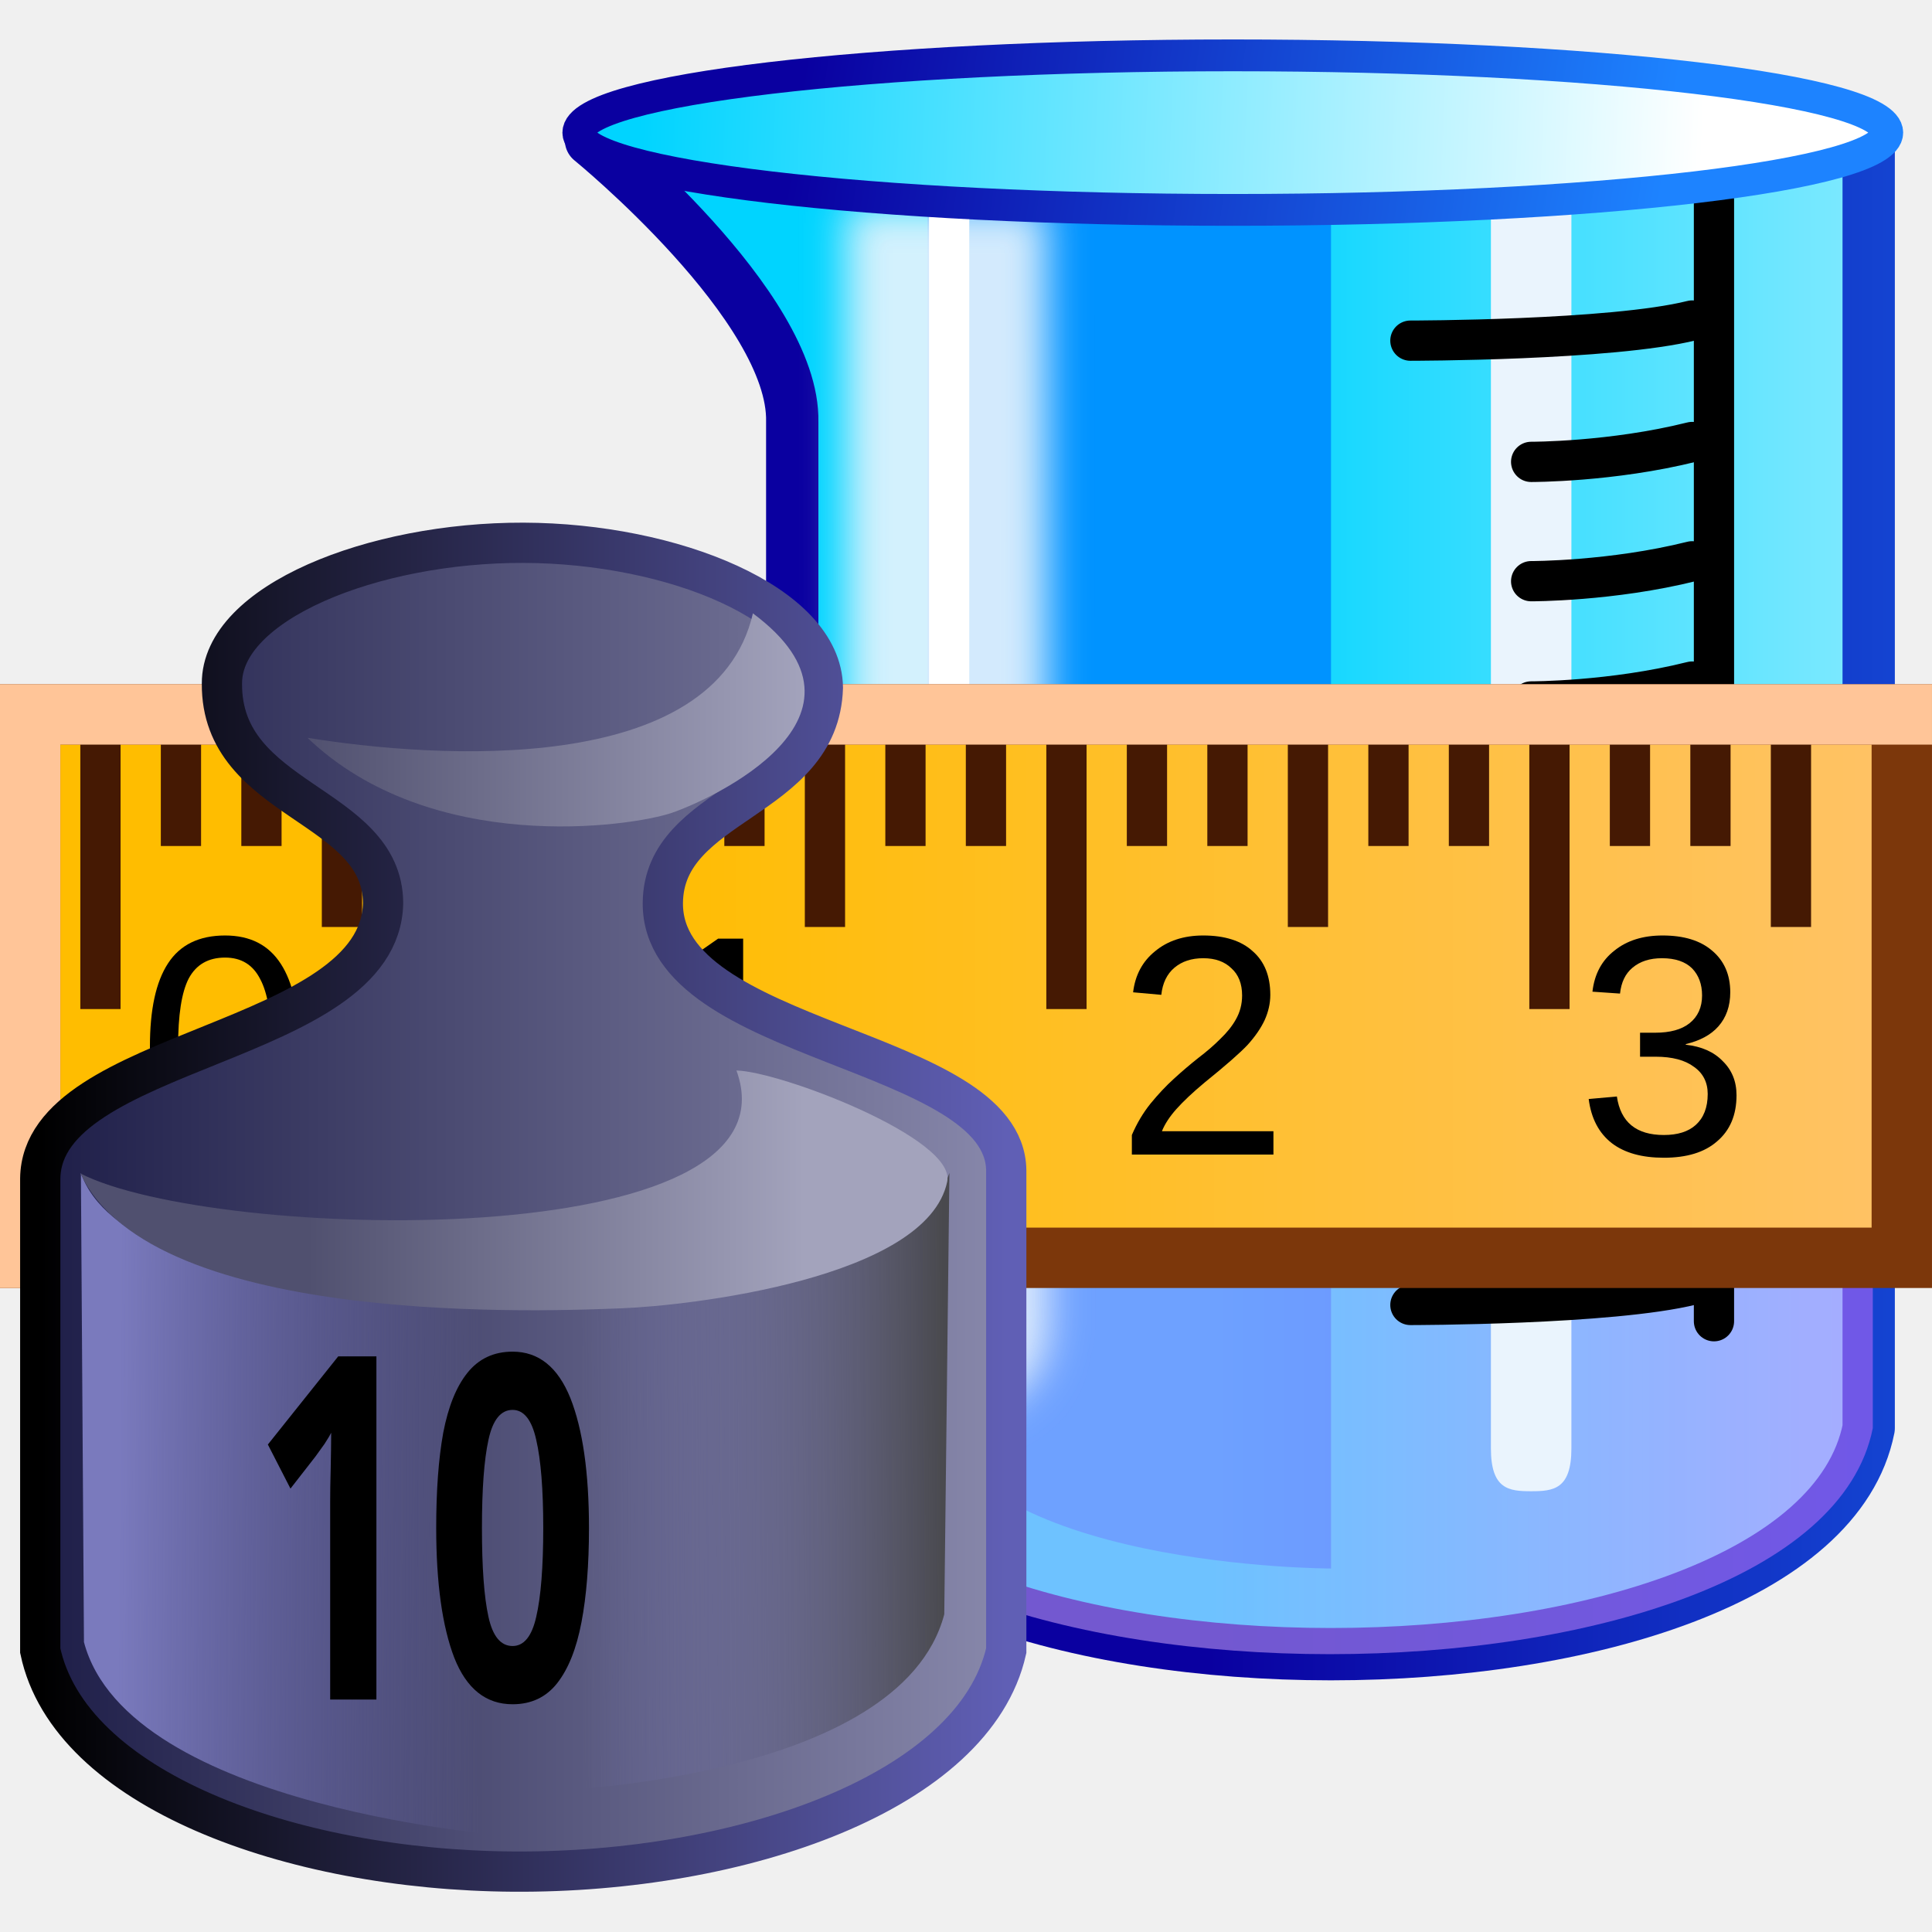
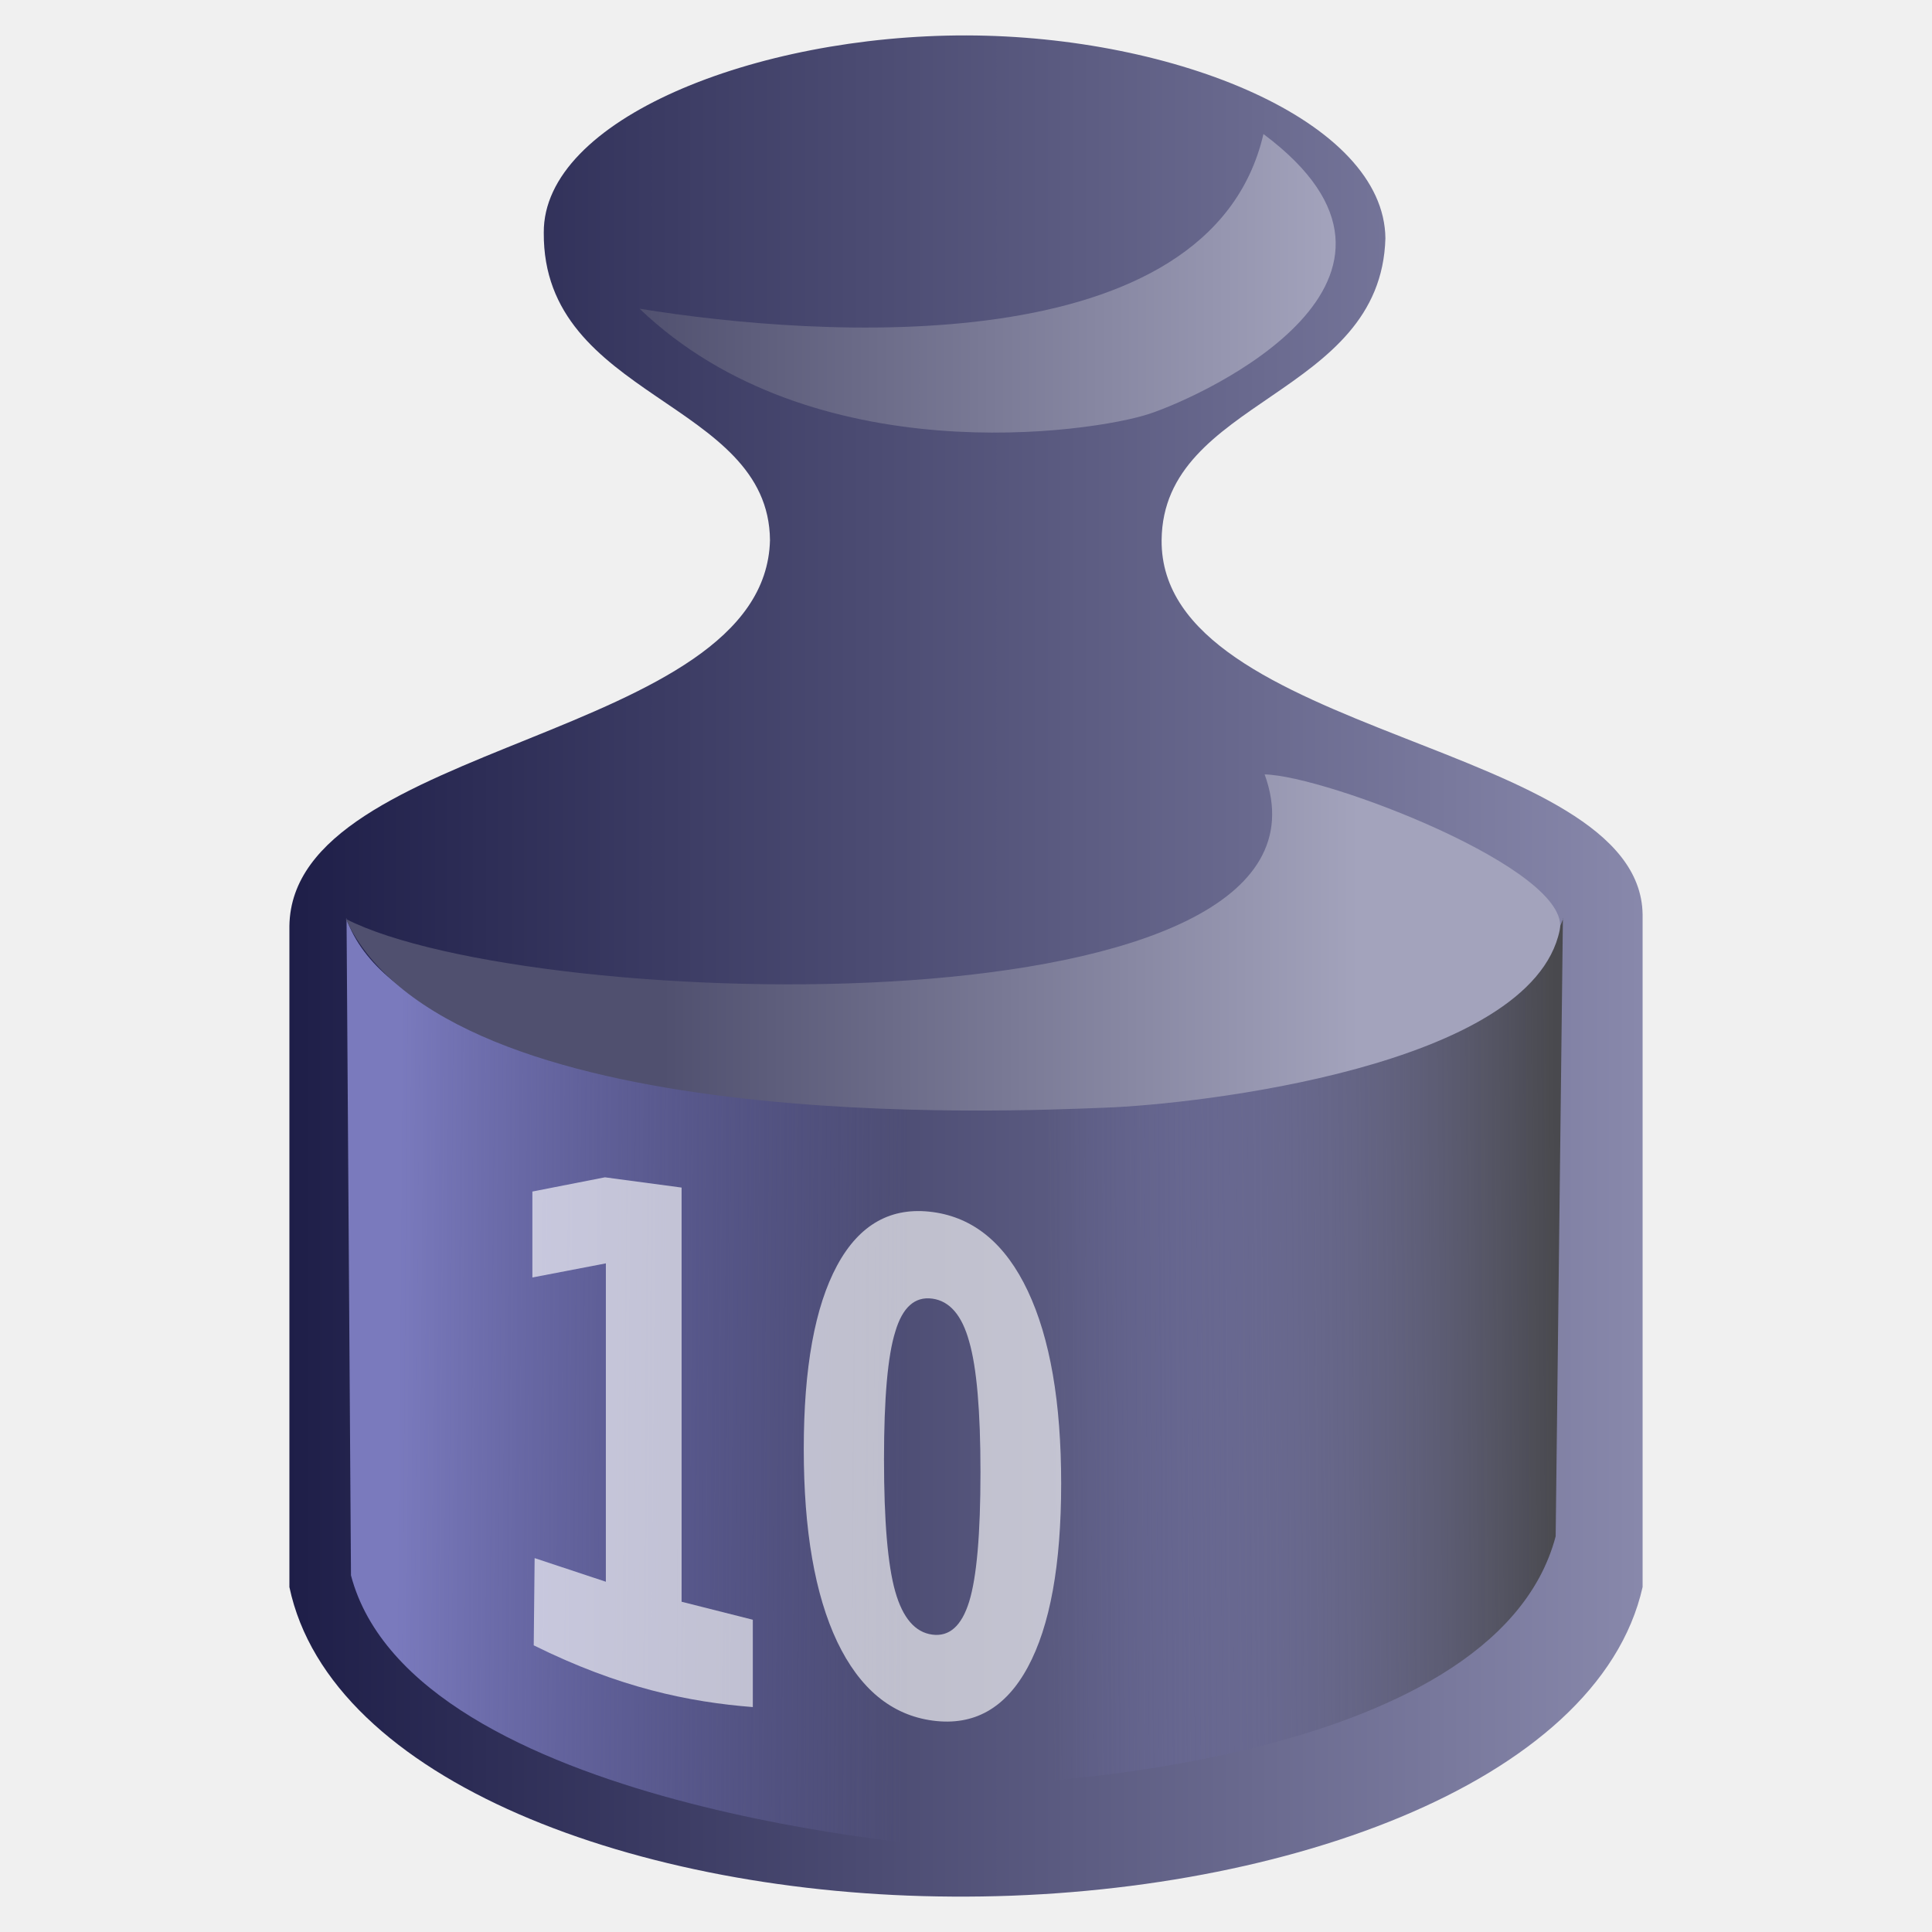
- <svg xmlns="http://www.w3.org/2000/svg" xmlns:xlink="http://www.w3.org/1999/xlink" width="48px" height="48px" id="svg5433">
-   <defs id="defs5435">
-     <filter id="filter3844" x="-0.238" width="1.475" y="-0.042" height="1.085">
-       <feGaussianBlur stdDeviation="0.495" id="feGaussianBlur3846" />
-     </filter>
-     <filter id="filter3873" x="-0.152" width="1.303" y="-0.047" height="1.094">
-       <feGaussianBlur stdDeviation="0.631" id="feGaussianBlur3875" />
-     </filter>
-     <linearGradient id="linearGradient5355">
-       <stop style="stop-color:#000000;stop-opacity:1;" offset="0" id="stop5357" />
-       <stop style="stop-color:#605fb5;stop-opacity:1;" offset="1" id="stop5359" />
-     </linearGradient>
-     <linearGradient xlink:href="#linearGradient5355" id="linearGradient5361" x1="9.999" y1="27.115" x2="34.006" y2="27.115" gradientUnits="userSpaceOnUse" gradientTransform="translate(25,14.84399)" />
-     <linearGradient id="linearGradient5347">
-       <stop style="stop-color:#1e1e48;stop-opacity:1;" offset="0" id="stop5349" />
-       <stop style="stop-color:#8888ab;stop-opacity:1;" offset="1" id="stop5351" />
-     </linearGradient>
-     <linearGradient xlink:href="#linearGradient5347" id="linearGradient5353" x1="9.999" y1="28.138" x2="34.006" y2="28.138" gradientUnits="userSpaceOnUse" gradientTransform="translate(25,14.84399)" />
-     <linearGradient id="linearGradient5365">
-       <stop style="stop-color:#7a7abd;stop-opacity:1;" offset="0" id="stop5367" />
-       <stop style="stop-color:#7a7abd;stop-opacity:0;" offset="1" id="stop5369" />
-     </linearGradient>
-     <linearGradient xlink:href="#linearGradient5365" id="linearGradient5371" x1="11.962" y1="36.524" x2="20.965" y2="36.588" gradientUnits="userSpaceOnUse" gradientTransform="translate(25,14.84399)" />
-     <linearGradient id="linearGradient5385">
-       <stop id="stop5387" offset="0" style="stop-color:#49494e;stop-opacity:1;" />
-       <stop id="stop5389" offset="1" style="stop-color:#7a7abd;stop-opacity:0;" />
-     </linearGradient>
-     <linearGradient xlink:href="#linearGradient5385" id="linearGradient5383" gradientUnits="userSpaceOnUse" x1="11.962" y1="36.524" x2="20.965" y2="36.588" gradientTransform="matrix(-1,0,0,1,69.42172,14.84399)" />
-     <linearGradient xlink:href="#linearGradient5405" id="linearGradient5411" x1="16.639" y1="17.906" x2="28.99" y2="17.906" gradientUnits="userSpaceOnUse" gradientTransform="translate(25,14.84399)" />
-     <linearGradient id="linearGradient5405">
-       <stop style="stop-color:#50506f;stop-opacity:1;" offset="0" id="stop5407" />
-       <stop style="stop-color:#a3a3bc;stop-opacity:1;" offset="1" id="stop5409" />
-     </linearGradient>
-     <linearGradient xlink:href="#linearGradient5405" id="linearGradient5423" gradientUnits="userSpaceOnUse" x1="16.639" y1="17.906" x2="28.99" y2="17.906" gradientTransform="translate(25,26.84399)" />
-     <linearGradient id="linearGradient4696">
-       <stop style="stop-color:#ffbd00;stop-opacity:1;" offset="0" id="stop4698" />
-       <stop style="stop-color:#ffc598;stop-opacity:1;" offset="1" id="stop4700" />
-     </linearGradient>
-     <linearGradient xlink:href="#linearGradient4696" id="linearGradient4702" x1="0" y1="24.5" x2="48" y2="24.5" gradientUnits="userSpaceOnUse" gradientTransform="matrix(0.9893617,0,0,0.9642857,15.32675,20.58929)" />
-     <linearGradient xlink:href="#linearGradient3157" id="linearGradient3163" x1="2.5" y1="20" x2="35.5" y2="20" gradientUnits="userSpaceOnUse" gradientTransform="translate(39.2102,31.52672)" />
-     <linearGradient xlink:href="#linearGradient3165" id="linearGradient3171" x1="2.5" y1="20" x2="35.5" y2="20" gradientUnits="userSpaceOnUse" gradientTransform="translate(39.2102,31.52672)" />
-     <linearGradient id="linearGradient3848">
-       <stop style="stop-color:#3ba2ff;stop-opacity:1;" offset="0" id="stop3850" />
-       <stop style="stop-color:#3ba2ff;stop-opacity:0;" offset="1" id="stop3852" />
-     </linearGradient>
-     <linearGradient xlink:href="#linearGradient3848" id="linearGradient3854" x1="22" y1="21" x2="32" y2="21" gradientUnits="userSpaceOnUse" gradientTransform="matrix(-1,0,0,1.214286,93.72138,23.51553)" />
-     <linearGradient id="linearGradient3968">
-       <stop style="stop-color:#0093ff;stop-opacity:1;" offset="0" id="stop3970" />
-       <stop style="stop-color:#32f2b7;stop-opacity:0;" offset="1" id="stop3972" />
-     </linearGradient>
-     <linearGradient xlink:href="#linearGradient3968" id="linearGradient3974" x1="11.971" y1="21" x2="22" y2="21" gradientUnits="userSpaceOnUse" gradientTransform="translate(38.75014,31.01553)" />
-     <linearGradient id="linearGradient4000">
-       <stop id="stop4002" offset="0" style="stop-color:#dbb0ff;stop-opacity:1;" />
-       <stop id="stop4004" offset="1" style="stop-color:#c12dff;stop-opacity:1;" />
-     </linearGradient>
-     <linearGradient xlink:href="#linearGradient4000" id="linearGradient4006" gradientUnits="userSpaceOnUse" gradientTransform="translate(39.2102,31.52672)" x1="2.5" y1="20" x2="35.5" y2="20" />
-     <linearGradient id="linearGradient4014">
-       <stop id="stop4016" offset="0" style="stop-color:#8500ff;stop-opacity:1;" />
-       <stop id="stop4018" offset="1" style="stop-color:#bfd8ff;stop-opacity:1;" />
-     </linearGradient>
-     <linearGradient xlink:href="#linearGradient4014" id="linearGradient4010" gradientUnits="userSpaceOnUse" x1="32.416" y1="1.619" x2="2.473" y2="3.703" />
-     <linearGradient id="linearGradient4022">
-       <stop style="stop-color:#eaf4fd;stop-opacity:1;" offset="0" id="stop4024" />
-       <stop style="stop-color:#eaf4fd;stop-opacity:0;" offset="1" id="stop4026" />
-     </linearGradient>
-     <linearGradient xlink:href="#linearGradient4022" id="linearGradient4028" x1="8.978" y1="20.147" x2="14" y2="20.147" gradientUnits="userSpaceOnUse" gradientTransform="translate(39.72138,31.01553)" />
-     <linearGradient id="linearGradient3157">
-       <stop style="stop-color:#0a00a0;stop-opacity:1;" offset="0" id="stop3159" />
-       <stop style="stop-color:#1d83ff;stop-opacity:1;" offset="1" id="stop3161" />
-     </linearGradient>
-     <linearGradient xlink:href="#linearGradient3157" id="linearGradient3867" x1="7.635" y1="1.619" x2="29.318" y2="4.745" gradientUnits="userSpaceOnUse" />
-     <linearGradient id="linearGradient3165">
-       <stop style="stop-color:#00d4ff;stop-opacity:1;" offset="0" id="stop3167" />
-       <stop style="stop-color:#ffffff;stop-opacity:1;" offset="1" id="stop3169" />
-     </linearGradient>
-     <linearGradient xlink:href="#linearGradient3165" id="linearGradient3883" x1="3.505" y1="2.661" x2="30.351" y2="3.703" gradientUnits="userSpaceOnUse" />
-     <linearGradient xlink:href="#linearGradient3165" id="linearGradient5519" gradientUnits="userSpaceOnUse" gradientTransform="translate(15.47253,14.26233)" x1="2.5" y1="20" x2="35.5" y2="20" />
-     <linearGradient xlink:href="#linearGradient3157" id="linearGradient5521" gradientUnits="userSpaceOnUse" gradientTransform="translate(15.47253,14.26233)" x1="2.5" y1="20" x2="35.5" y2="20" />
-     <linearGradient xlink:href="#linearGradient3848" id="linearGradient5523" gradientUnits="userSpaceOnUse" gradientTransform="matrix(-1,0,0,1.214286,69.98371,6.251151)" x1="22" y1="21" x2="32" y2="21" />
-     <linearGradient xlink:href="#linearGradient3968" id="linearGradient5525" gradientUnits="userSpaceOnUse" gradientTransform="translate(15.01247,13.75115)" x1="11.971" y1="21" x2="22" y2="21" />
-     <linearGradient xlink:href="#linearGradient4000" id="linearGradient5527" gradientUnits="userSpaceOnUse" gradientTransform="translate(15.47253,14.26233)" x1="2.5" y1="20" x2="35.5" y2="20" />
-     <linearGradient xlink:href="#linearGradient4014" id="linearGradient5529" gradientUnits="userSpaceOnUse" x1="32.416" y1="1.619" x2="2.473" y2="3.703" />
-     <linearGradient xlink:href="#linearGradient4022" id="linearGradient5531" gradientUnits="userSpaceOnUse" gradientTransform="translate(15.98371,13.75115)" x1="8.978" y1="20.147" x2="14" y2="20.147" />
-     <linearGradient xlink:href="#linearGradient3165" id="linearGradient5533" gradientUnits="userSpaceOnUse" x1="3.505" y1="2.661" x2="30.351" y2="3.703" />
-     <linearGradient xlink:href="#linearGradient3157" id="linearGradient5535" gradientUnits="userSpaceOnUse" x1="7.635" y1="1.619" x2="29.318" y2="4.745" />
-     <linearGradient xlink:href="#linearGradient4696" id="linearGradient5607" gradientUnits="userSpaceOnUse" gradientTransform="matrix(0.9893617,0,0,0.9642857,15.32675,20.58929)" x1="0" y1="24.5" x2="48" y2="24.5" />
-     <linearGradient xlink:href="#linearGradient5347" id="linearGradient5646" gradientUnits="userSpaceOnUse" gradientTransform="translate(25,14.84399)" x1="9.999" y1="28.138" x2="34.006" y2="28.138" />
-     <linearGradient xlink:href="#linearGradient5355" id="linearGradient5648" gradientUnits="userSpaceOnUse" gradientTransform="translate(25,14.84399)" x1="9.999" y1="27.115" x2="34.006" y2="27.115" />
-     <linearGradient xlink:href="#linearGradient5365" id="linearGradient5650" gradientUnits="userSpaceOnUse" gradientTransform="translate(25,14.84399)" x1="11.962" y1="36.524" x2="20.965" y2="36.588" />
-     <linearGradient xlink:href="#linearGradient5385" id="linearGradient5652" gradientUnits="userSpaceOnUse" gradientTransform="matrix(-1,0,0,1,69.42172,14.84399)" x1="11.962" y1="36.524" x2="20.965" y2="36.588" />
-     <linearGradient xlink:href="#linearGradient5405" id="linearGradient5654" gradientUnits="userSpaceOnUse" gradientTransform="translate(25,14.84399)" x1="16.639" y1="17.906" x2="28.99" y2="17.906" />
-     <linearGradient xlink:href="#linearGradient5405" id="linearGradient5656" gradientUnits="userSpaceOnUse" gradientTransform="translate(25,26.84399)" x1="16.639" y1="17.906" x2="28.99" y2="17.906" />
-     <linearGradient xlink:href="#linearGradient4696" id="linearGradient5690" gradientUnits="userSpaceOnUse" gradientTransform="matrix(0.9893617,0,0,0.9642857,23.29808,39.03852)" x1="0" y1="24.5" x2="48" y2="24.5" />
-     <linearGradient xlink:href="#linearGradient4696" id="linearGradient5726" gradientUnits="userSpaceOnUse" gradientTransform="matrix(0.9893617,0,0,0.9642857,23.29808,39.03852)" x1="0" y1="24.5" x2="48" y2="24.5" />
-     <linearGradient xlink:href="#linearGradient3165" id="linearGradient5856" gradientUnits="userSpaceOnUse" gradientTransform="translate(39.2102,31.52672)" x1="2.5" y1="20" x2="35.5" y2="20" />
-     <linearGradient xlink:href="#linearGradient3157" id="linearGradient5858" gradientUnits="userSpaceOnUse" gradientTransform="translate(39.2102,31.52672)" x1="2.5" y1="20" x2="35.5" y2="20" />
-     <linearGradient xlink:href="#linearGradient3848" id="linearGradient5860" gradientUnits="userSpaceOnUse" gradientTransform="matrix(-1,0,0,1.214286,93.72138,23.51553)" x1="22" y1="21" x2="32" y2="21" />
-     <linearGradient xlink:href="#linearGradient3968" id="linearGradient5862" gradientUnits="userSpaceOnUse" gradientTransform="translate(38.75014,31.01553)" x1="11.971" y1="21" x2="22" y2="21" />
-     <linearGradient xlink:href="#linearGradient4000" id="linearGradient5864" gradientUnits="userSpaceOnUse" gradientTransform="translate(39.2102,31.52672)" x1="2.5" y1="20" x2="35.5" y2="20" />
-     <linearGradient xlink:href="#linearGradient4014" id="linearGradient5866" gradientUnits="userSpaceOnUse" x1="32.416" y1="1.619" x2="2.473" y2="3.703" />
-     <linearGradient xlink:href="#linearGradient4022" id="linearGradient5868" gradientUnits="userSpaceOnUse" gradientTransform="translate(39.72138,31.01553)" x1="8.978" y1="20.147" x2="14" y2="20.147" />
-     <linearGradient xlink:href="#linearGradient3165" id="linearGradient5870" gradientUnits="userSpaceOnUse" x1="3.505" y1="2.661" x2="30.351" y2="3.703" />
-     <linearGradient xlink:href="#linearGradient3157" id="linearGradient5872" gradientUnits="userSpaceOnUse" x1="7.635" y1="1.619" x2="29.318" y2="4.745" />
-   </defs>
-   <g id="layer1">
-     <g id="g5835" transform="translate(-11.69695,-17.29472)">
-       <path id="path2385" d="M 26.38,20.776 L 58.124,20.776 L 58.124,52.776 C 56.635,60.264 32.891,60.264 31.38,52.776 L 31.38,27.776 C 31.443,24.903 26.38,20.776 26.38,20.776 z" style="fill:url(#linearGradient5856);fill-opacity:1;fill-rule:evenodd;stroke:url(#linearGradient5858);stroke-width:1.3;stroke-linecap:butt;stroke-linejoin:round;stroke-miterlimit:4;stroke-dasharray:none;stroke-opacity:1" />
-       <path id="rect3836" d="M 45.738,21.267 L 45.738,55.264 C 45.738,55.264 55.738,55.858 55.738,51.264 L 55.738,21.267 C 55.738,21.267 45.738,21.267 45.738,21.267 z" style="fill:url(#linearGradient5860);fill-opacity:1;fill-rule:evenodd;stroke:none;stroke-width:1;stroke-linejoin:round;stroke-miterlimit:4;stroke-dasharray:none;stroke-dashoffset:21.444;stroke-opacity:1;filter:url(#filter3873)" />
-       <path id="path3966" d="M 34.738,22.264 L 34.738,52.264 C 35.738,56.264 44.766,56.264 44.766,56.264 L 44.766,22.264 L 34.738,22.264 z" style="fill:url(#linearGradient5862);fill-opacity:1;fill-rule:evenodd;stroke:none;stroke-width:1px;stroke-linecap:butt;stroke-linejoin:miter;stroke-opacity:1" />
-       <path style="opacity:0.5;fill:url(#linearGradient5864);fill-opacity:1;fill-rule:evenodd;stroke:none;stroke-width:1.3;stroke-linecap:butt;stroke-linejoin:round;stroke-miterlimit:4;stroke-dasharray:none;stroke-opacity:1" d="M 58.226,36.776 L 58.226,52.776 C 56.738,60.264 32.738,60.264 31.226,52.776 L 31.226,36.643 L 58.226,36.776 z" id="path3998" />
-       <path style="fill:url(#linearGradient5866);fill-opacity:1;fill-rule:evenodd;stroke:none;stroke-width:1.475;stroke-linejoin:round;stroke-miterlimit:4;stroke-dasharray:none;stroke-dashoffset:21.444;stroke-opacity:1" id="path4008" d="M 35,3 A 16.5,2 0 1 1 2,3 A 16.5,2 0 1 1 35,3 z" transform="matrix(-0.8090909,0,0,0.9598485,59.68243,33.71015)" />
-       <path id="rect3885" d="M 50.738,22.264 L 50.738,53.277 C 50.738,54.297 50.292,54.344 49.738,54.344 C 49.184,54.344 48.738,54.297 48.738,53.277 L 48.738,22.264 C 48.738,22.264 50.738,22.264 50.738,22.264 z" style="fill:#eaf4fd;fill-opacity:1;fill-rule:evenodd;stroke:none;stroke-width:1;stroke-linejoin:round;stroke-miterlimit:4;stroke-dashoffset:21.444;stroke-opacity:1" />
-       <path id="rect3838" d="M 37.715,22.411 L 37.738,50.264 C 37.738,51.454 36.78,52.411 35.591,52.411 L 34.885,52.411 C 33.695,52.411 32.738,51.454 32.738,50.264 L 32.715,22.411 C 32.715,22.411 37.715,22.411 37.715,22.411 z" style="opacity:0.9;fill:url(#linearGradient5868);fill-opacity:1;fill-rule:evenodd;stroke:none;stroke-width:1;stroke-linejoin:round;stroke-miterlimit:4;stroke-dashoffset:21.444;stroke-opacity:1;filter:url(#filter3844)" />
-       <path id="path3978" d="M 54.28,22.264 L 54.28,50.12" style="fill:none;fill-rule:evenodd;stroke:#000000;stroke-width:1px;stroke-linecap:round;stroke-linejoin:miter;stroke-opacity:1" />
-       <path id="path3980" d="M 53.738,25.258 C 51.738,25.758 46.738,25.758 46.738,25.758" style="fill:none;fill-rule:evenodd;stroke:#000000;stroke-width:1px;stroke-linecap:round;stroke-linejoin:miter;stroke-opacity:1" />
-       <path style="fill:none;fill-rule:evenodd;stroke:#000000;stroke-width:1px;stroke-linecap:round;stroke-linejoin:miter;stroke-opacity:1" d="M 53.738,49.216 C 51.738,49.716 46.738,49.716 46.738,49.716" id="path3982" />
-       <path id="path3984" d="M 53.738,37.216 C 51.738,37.716 46.738,37.716 46.738,37.716" style="fill:none;fill-rule:evenodd;stroke:#000000;stroke-width:1px;stroke-linecap:round;stroke-linejoin:miter;stroke-opacity:1" />
-       <path style="fill:none;fill-rule:evenodd;stroke:#000000;stroke-width:1px;stroke-linecap:round;stroke-linejoin:miter;stroke-opacity:1" d="M 53.738,34.228 C 51.738,34.728 49.738,34.722 49.738,34.722" id="path3986" />
-       <path id="path3988" d="M 53.738,31.24 C 51.738,31.74 49.738,31.734 49.738,31.734" style="fill:none;fill-rule:evenodd;stroke:#000000;stroke-width:1px;stroke-linecap:round;stroke-linejoin:miter;stroke-opacity:1" />
-       <path style="fill:none;fill-rule:evenodd;stroke:#000000;stroke-width:1px;stroke-linecap:round;stroke-linejoin:miter;stroke-opacity:1" d="M 53.738,28.276 C 51.738,28.776 49.738,28.77 49.738,28.77" id="path3990" />
-       <path id="path3992" d="M 53.738,40.228 C 51.738,40.728 49.738,40.722 49.738,40.722" style="fill:none;fill-rule:evenodd;stroke:#000000;stroke-width:1px;stroke-linecap:round;stroke-linejoin:miter;stroke-opacity:1" />
-       <path style="fill:none;fill-rule:evenodd;stroke:#000000;stroke-width:1px;stroke-linecap:round;stroke-linejoin:miter;stroke-opacity:1" d="M 53.738,43.252 C 51.738,43.752 49.738,43.746 49.738,43.746" id="path3994" />
-       <path id="path3996" d="M 53.738,46.24 C 51.738,46.74 49.738,46.734 49.738,46.734" style="fill:none;fill-rule:evenodd;stroke:#000000;stroke-width:1px;stroke-linecap:round;stroke-linejoin:miter;stroke-opacity:1" />
-       <path id="path4030" d="M 35.278,52.264 L 35.278,22.264" style="fill:none;fill-rule:evenodd;stroke:#ffffff;stroke-width:1px;stroke-linecap:round;stroke-linejoin:miter;stroke-opacity:1" />
-       <path transform="matrix(0.9848485,0,0,0.9598485,24.10569,17.71015)" d="M 35,3 A 16.5,2 0 1 1 2,3 A 16.5,2 0 1 1 35,3 z" id="path3859" style="fill:url(#linearGradient5870);fill-opacity:1;fill-rule:evenodd;stroke:url(#linearGradient5872);stroke-width:0.823;stroke-linejoin:round;stroke-miterlimit:4;stroke-dasharray:none;stroke-dashoffset:21.444;stroke-opacity:1" />
-     </g>
-     <g id="g5692" transform="translate(-7.971328,-18.44924)">
-       <rect ry="0" y="36.199" x="8.721" height="13.5" width="46.5" id="rect4185" style="opacity:1;fill:url(#linearGradient5726);fill-opacity:1;fill-rule:evenodd;stroke:#7c370b;stroke-width:1.5;stroke-linecap:round;stroke-linejoin:miter;stroke-miterlimit:4;stroke-dasharray:none;stroke-dashoffset:21.444;stroke-opacity:1" />
-       <path id="path4716" d="M 10.467,36.55 L 10.467,43.519" style="fill:none;fill-rule:evenodd;stroke:#451903;stroke-width:1px;stroke-linecap:butt;stroke-linejoin:miter;stroke-opacity:1" />
-       <path style="fill:none;fill-rule:evenodd;stroke:#451903;stroke-width:1px;stroke-linecap:butt;stroke-linejoin:miter;stroke-opacity:1" d="M 22.467,36.55 L 22.467,43.519" id="path4718" />
-       <path style="fill:none;fill-rule:evenodd;stroke:#451903;stroke-width:1px;stroke-linecap:butt;stroke-linejoin:miter;stroke-opacity:1" d="M 16.467,36.423 L 16.467,41.48" id="path4720" />
-       <path id="path4722" d="M 12.467,36.232 L 12.467,39.468" style="fill:none;fill-rule:evenodd;stroke:#451903;stroke-width:1px;stroke-linecap:butt;stroke-linejoin:miter;stroke-opacity:1" />
-       <path style="fill:none;fill-rule:evenodd;stroke:#451903;stroke-width:1px;stroke-linecap:butt;stroke-linejoin:miter;stroke-opacity:1" d="M 14.467,36.232 L 14.467,39.468" id="path4724" />
-       <path id="path4726" d="M 18.467,36.232 L 18.467,39.468" style="fill:none;fill-rule:evenodd;stroke:#451903;stroke-width:1px;stroke-linecap:butt;stroke-linejoin:miter;stroke-opacity:1" />
-       <path style="fill:none;fill-rule:evenodd;stroke:#451903;stroke-width:1px;stroke-linecap:butt;stroke-linejoin:miter;stroke-opacity:1" d="M 20.467,36.232 L 20.467,39.468" id="path4728" />
-       <path id="path4732" d="M 34.467,36.55 L 34.467,43.519" style="fill:none;fill-rule:evenodd;stroke:#451903;stroke-width:1px;stroke-linecap:butt;stroke-linejoin:miter;stroke-opacity:1" />
-       <path id="path4734" d="M 28.467,36.423 L 28.467,41.48" style="fill:none;fill-rule:evenodd;stroke:#451903;stroke-width:1px;stroke-linecap:butt;stroke-linejoin:miter;stroke-opacity:1" />
-       <path style="fill:none;fill-rule:evenodd;stroke:#451903;stroke-width:1px;stroke-linecap:butt;stroke-linejoin:miter;stroke-opacity:1" d="M 24.467,36.232 L 24.467,39.468" id="path4736" />
-       <path id="path4738" d="M 26.467,36.232 L 26.467,39.468" style="fill:none;fill-rule:evenodd;stroke:#451903;stroke-width:1px;stroke-linecap:butt;stroke-linejoin:miter;stroke-opacity:1" />
-       <path style="fill:none;fill-rule:evenodd;stroke:#451903;stroke-width:1px;stroke-linecap:butt;stroke-linejoin:miter;stroke-opacity:1" d="M 30.467,36.232 L 30.467,39.468" id="path4740" />
-       <path id="path4742" d="M 32.467,36.232 L 32.467,39.468" style="fill:none;fill-rule:evenodd;stroke:#451903;stroke-width:1px;stroke-linecap:butt;stroke-linejoin:miter;stroke-opacity:1" />
-       <path style="fill:none;fill-rule:evenodd;stroke:#451903;stroke-width:1px;stroke-linecap:butt;stroke-linejoin:miter;stroke-opacity:1" d="M 46.467,36.55 L 46.467,43.519" id="path4744" />
-       <path style="fill:none;fill-rule:evenodd;stroke:#451903;stroke-width:1px;stroke-linecap:butt;stroke-linejoin:miter;stroke-opacity:1" d="M 40.467,36.423 L 40.467,41.48" id="path4746" />
-       <path id="path4748" d="M 36.467,36.232 L 36.467,39.468" style="fill:none;fill-rule:evenodd;stroke:#451903;stroke-width:1px;stroke-linecap:butt;stroke-linejoin:miter;stroke-opacity:1" />
-       <path style="fill:none;fill-rule:evenodd;stroke:#451903;stroke-width:1px;stroke-linecap:butt;stroke-linejoin:miter;stroke-opacity:1" d="M 38.467,36.232 L 38.467,39.468" id="path4750" />
-       <path id="path4752" d="M 42.467,36.232 L 42.467,39.468" style="fill:none;fill-rule:evenodd;stroke:#451903;stroke-width:1px;stroke-linecap:butt;stroke-linejoin:miter;stroke-opacity:1" />
-       <path style="fill:none;fill-rule:evenodd;stroke:#451903;stroke-width:1px;stroke-linecap:butt;stroke-linejoin:miter;stroke-opacity:1" d="M 44.467,36.232 L 44.467,39.468" id="path4754" />
-       <path id="path4756" d="M 52.467,36.423 L 52.467,41.48" style="fill:none;fill-rule:evenodd;stroke:#451903;stroke-width:1px;stroke-linecap:butt;stroke-linejoin:miter;stroke-opacity:1" />
-       <path style="fill:none;fill-rule:evenodd;stroke:#451903;stroke-width:1px;stroke-linecap:butt;stroke-linejoin:miter;stroke-opacity:1" d="M 48.467,36.232 L 48.467,39.468" id="path4758" />
-       <path id="path4760" d="M 50.467,36.232 L 50.467,39.468" style="fill:none;fill-rule:evenodd;stroke:#451903;stroke-width:1px;stroke-linecap:butt;stroke-linejoin:miter;stroke-opacity:1" />
-       <path id="path4704" d="M 8.721,49.699 L 8.721,36.199 L 55.221,36.199" style="fill:none;fill-rule:evenodd;stroke:#ffc598;stroke-width:1.5;stroke-linecap:square;stroke-linejoin:miter;stroke-miterlimit:4;stroke-dasharray:none;stroke-opacity:1" />
-       <text transform="scale(0.9960716,1.003944)" id="text4762" y="46.947" x="11.444" style="font-size:7.758px;font-style:normal;font-variant:normal;font-weight:normal;font-stretch:normal;text-align:start;line-height:125%;writing-mode:lr-tb;text-anchor:start;fill:#000000;fill-opacity:1;stroke:none;stroke-width:1px;stroke-linecap:butt;stroke-linejoin:miter;stroke-opacity:1;font-family:Arial;-inkscape-font-specification:Arial" xml:space="preserve">
-         <tspan y="46.947" x="11.444" id="tspan4764">0</tspan>
-       </text>
-       <text xml:space="preserve" style="font-size:7.758px;font-style:normal;font-variant:normal;font-weight:normal;font-stretch:normal;text-align:start;line-height:125%;writing-mode:lr-tb;text-anchor:start;fill:#000000;fill-opacity:1;stroke:none;stroke-width:1px;stroke-linecap:butt;stroke-linejoin:miter;stroke-opacity:1;font-family:Arial;-inkscape-font-specification:Arial" x="23.897" y="46.947" id="text4766" transform="scale(0.9960716,1.003944)">
-         <tspan y="46.947" x="23.897" id="tspan4770">1</tspan>
-       </text>
-       <text transform="scale(0.9960716,1.003944)" id="text4772" y="46.947" x="35.843" style="font-size:7.758px;font-style:normal;font-variant:normal;font-weight:normal;font-stretch:normal;text-align:start;line-height:125%;writing-mode:lr-tb;text-anchor:start;fill:#000000;fill-opacity:1;stroke:none;stroke-width:1px;stroke-linecap:butt;stroke-linejoin:miter;stroke-opacity:1;font-family:Arial;-inkscape-font-specification:Arial" xml:space="preserve">
-         <tspan y="46.947" x="35.843" id="tspan4776">2</tspan>
-       </text>
-       <text xml:space="preserve" style="font-size:7.758px;font-style:normal;font-variant:normal;font-weight:normal;font-stretch:normal;text-align:start;line-height:125%;writing-mode:lr-tb;text-anchor:start;fill:#000000;fill-opacity:1;stroke:none;stroke-width:1px;stroke-linecap:butt;stroke-linejoin:miter;stroke-opacity:1;font-family:Arial;-inkscape-font-specification:Arial" x="47.333" y="46.947" id="text4778" transform="scale(0.9960716,1.003944)">
-         <tspan y="46.947" x="47.333" id="tspan4782">3</tspan>
-       </text>
-     </g>
-     <g id="g5637" transform="translate(-34,-14.86459)">
-       <path id="path4816" d="M 35,44.146 L 35,55.874 C 35.726,59.315 41.203,61.327 46.752,61.364 C 52.442,61.402 58.207,59.379 59,55.874 L 59,43.944 C 58.964,40.871 50.441,40.813 50.468,37.298 C 50.49,34.779 54.359,34.769 54.444,31.949 C 54.418,29.87 50.717,28.361 47.007,28.35 C 43.26,28.338 39.504,29.843 39.514,31.848 C 39.491,34.799 43.503,34.818 43.518,37.303 C 43.444,40.859 35.036,40.856 35,44.146 z" style="fill:url(#linearGradient5646);fill-opacity:1;fill-rule:evenodd;stroke:url(#linearGradient5648);stroke-width:1px;stroke-linecap:butt;stroke-linejoin:miter;stroke-opacity:1" />
-       <path id="path5363" d="M 36.01,44.007 L 36.086,55.662 C 37.185,59.828 46.789,60.493 46.789,60.493 L 47,47.074 C 47,47.074 37.185,47.381 36.01,44.007 z" style="fill:url(#linearGradient5650);fill-opacity:1;fill-rule:evenodd;stroke:none;stroke-width:1px;stroke-linecap:round;stroke-linejoin:round;stroke-opacity:1" />
-       <path style="fill:url(#linearGradient5652);fill-opacity:1;fill-rule:evenodd;stroke:none;stroke-width:1px;stroke-linecap:round;stroke-linejoin:round;stroke-opacity:1" d="M 57.588,44.007 L 57.46,54.972 C 56.361,59.138 47.479,59.368 47.479,59.368 L 47.422,47.074 C 47.422,47.074 56.412,47.381 57.588,44.007 z" id="path5381" />
-       <path id="path5403" d="M 41.639,33.195 C 44.707,36.129 49.675,35.404 50.687,35.061 C 51.675,34.726 56.155,32.67 52.706,30.103 C 51.76,34.192 44.808,33.707 41.639,33.195 z" style="fill:url(#linearGradient5654);fill-opacity:1;fill-rule:evenodd;stroke:none;stroke-width:1px;stroke-linecap:butt;stroke-linejoin:round;stroke-opacity:1" />
-       <path style="fill:url(#linearGradient5656);fill-opacity:1;fill-rule:evenodd;stroke:none;stroke-width:1px;stroke-linecap:butt;stroke-linejoin:round;stroke-opacity:1" d="M 36,44.02 C 37.79,47.899 47.831,47.43 49.46,47.368 C 51.089,47.306 57.026,46.638 57.533,44.224 C 57.759,43.149 53.386,41.483 52.297,41.461 C 53.984,46.087 39.297,45.707 36,44.02 z" id="path5421" />
-       <text transform="scale(0.7990531,1.251481)" id="text5429" y="45.62" x="50.318" style="font-size:9.531px;font-style:normal;font-variant:normal;font-weight:bold;font-stretch:normal;text-align:start;line-height:125%;writing-mode:lr-tb;text-anchor:start;fill:#000000;fill-opacity:1;stroke:none;stroke-width:1px;stroke-linecap:butt;stroke-linejoin:miter;stroke-opacity:1;font-family:Tekton Pro Ext;-inkscape-font-specification:Tekton Pro Ext Bold" xml:space="preserve">
-         <tspan y="45.62" x="50.318" id="tspan5431">10</tspan>
-       </text>
-     </g>
+ <svg xmlns="http://www.w3.org/2000/svg" xmlns:xlink="http://www.w3.org/1999/xlink" height="48" width="48">
+   <linearGradient id="a">
+     <stop offset="0" stop-color="#50506f" />
+     <stop offset="1" stop-color="#a3a3bc" />
+   </linearGradient>
+   <linearGradient id="b" gradientUnits="userSpaceOnUse" x1="7.16" x2="40.77" y1="21.34" y2="21.34">
+     <stop offset="0" stop-color="#1e1e48" />
+     <stop offset="1" stop-color="#8888ab" />
+   </linearGradient>
+   <linearGradient id="c" gradientUnits="userSpaceOnUse" x1="9.9" x2="22.5" y1="33.07" y2="33.17">
+     <stop offset="0" stop-color="#7a7abd" />
+     <stop offset="1" stop-color="#7a7abd" stop-opacity="0" />
+   </linearGradient>
+   <linearGradient id="d" gradientTransform="matrix(-1.4 0 0 1.4 55.41 -18.05)" gradientUnits="userSpaceOnUse" x1="11.96" x2="20.96" y1="36.52" y2="36.59">
+     <stop offset="0" stop-color="#49494e" />
+     <stop offset="1" stop-color="#7a7abd" stop-opacity="0" />
+   </linearGradient>
+   <linearGradient id="e" gradientUnits="userSpaceOnUse" x1="15.86" x2="33.15" xlink:href="#a" y1="7.02" y2="7.02" />
+   <linearGradient id="f" gradientUnits="userSpaceOnUse" x1="16.46" x2="33.75" xlink:href="#a" y1="23.82" y2="23.82" />
+   <g fill-rule="evenodd">
+     <path d="m7.19 23.01v16.42c1.02 4.83 8.69 7.65 16.46 7.69 7.97.06 16.05-2.77 17.16-7.69v-16.71c-.06-4.3-11.99-4.39-11.95-9.3.03-3.53 5.45-3.55 5.56-7.5-.03-2.91-5.21-5.03-10.41-5.04-5.25-.01-10.52 2.09-10.5 4.9-.03 4.13 5.59 4.16 5.62 7.64-.12 4.98-11.88 4.98-11.94 9.59z" fill="url(#b)" />
+     <path d="m8.61 22.82.11 16.32c1.54 5.84 14.99 6.76 14.99 6.76l.29-18.8s-13.74.43-15.4-4.29z" fill="url(#c)" />
+     <path d="m38.83 22.82-.18 15.35c-1.54 5.84-13.98 6.16-13.98 6.16l-.08-17.23s12.59.43 14.25-4.29z" fill="url(#d)" />
+     <path d="m15.89 7.67c4.3 4.11 11.26 3.08 12.67 2.61 1.39-.46 7.65-3.35 2.83-6.95-1.33 5.73-11.06 5.06-15.5 4.34z" fill="url(#e)" />
+     <path d="m8.59 22.83c2.51 5.44 16.57 4.78 18.86 4.69 2.28-.08 10.6-1.02 11.3-4.41.32-1.5-5.8-3.84-7.33-3.87 2.35 6.49-18.21 5.95-22.83 3.59z" fill="url(#f)" />
+   </g>
+   <g fill="#fff" fill-opacity=".64" stroke-width=".71" transform="matrix(1.12 .15 0 1.75 3.27 -19.19)">
+     <path d="m8.94 32.32 1.58.2v-4.52l-1.63.34v-1.22l1.61-.34h1.7v5.88l1.58.12v1.24c-1.42.05-2.96-.02-4.86-.46z" />
+     <path d="m18.83 30.25q0-1.3-.25-1.83-.24-.54-.82-.54-.58 0-.82.54-.25.53-.25 1.83 0 1.32.25 1.86.25.54.82.54.57 0 .82-.54.25-.54.25-1.86zm1.79.01q0 1.73-.74 2.67-.74.94-2.11.94-1.37 0-2.12-.94-.74-.94-.74-2.67 0-1.73.74-2.67.74-.94 2.12-.94 1.37 0 2.11.94.74.94.74 2.67z" />
  </g>
</svg>
